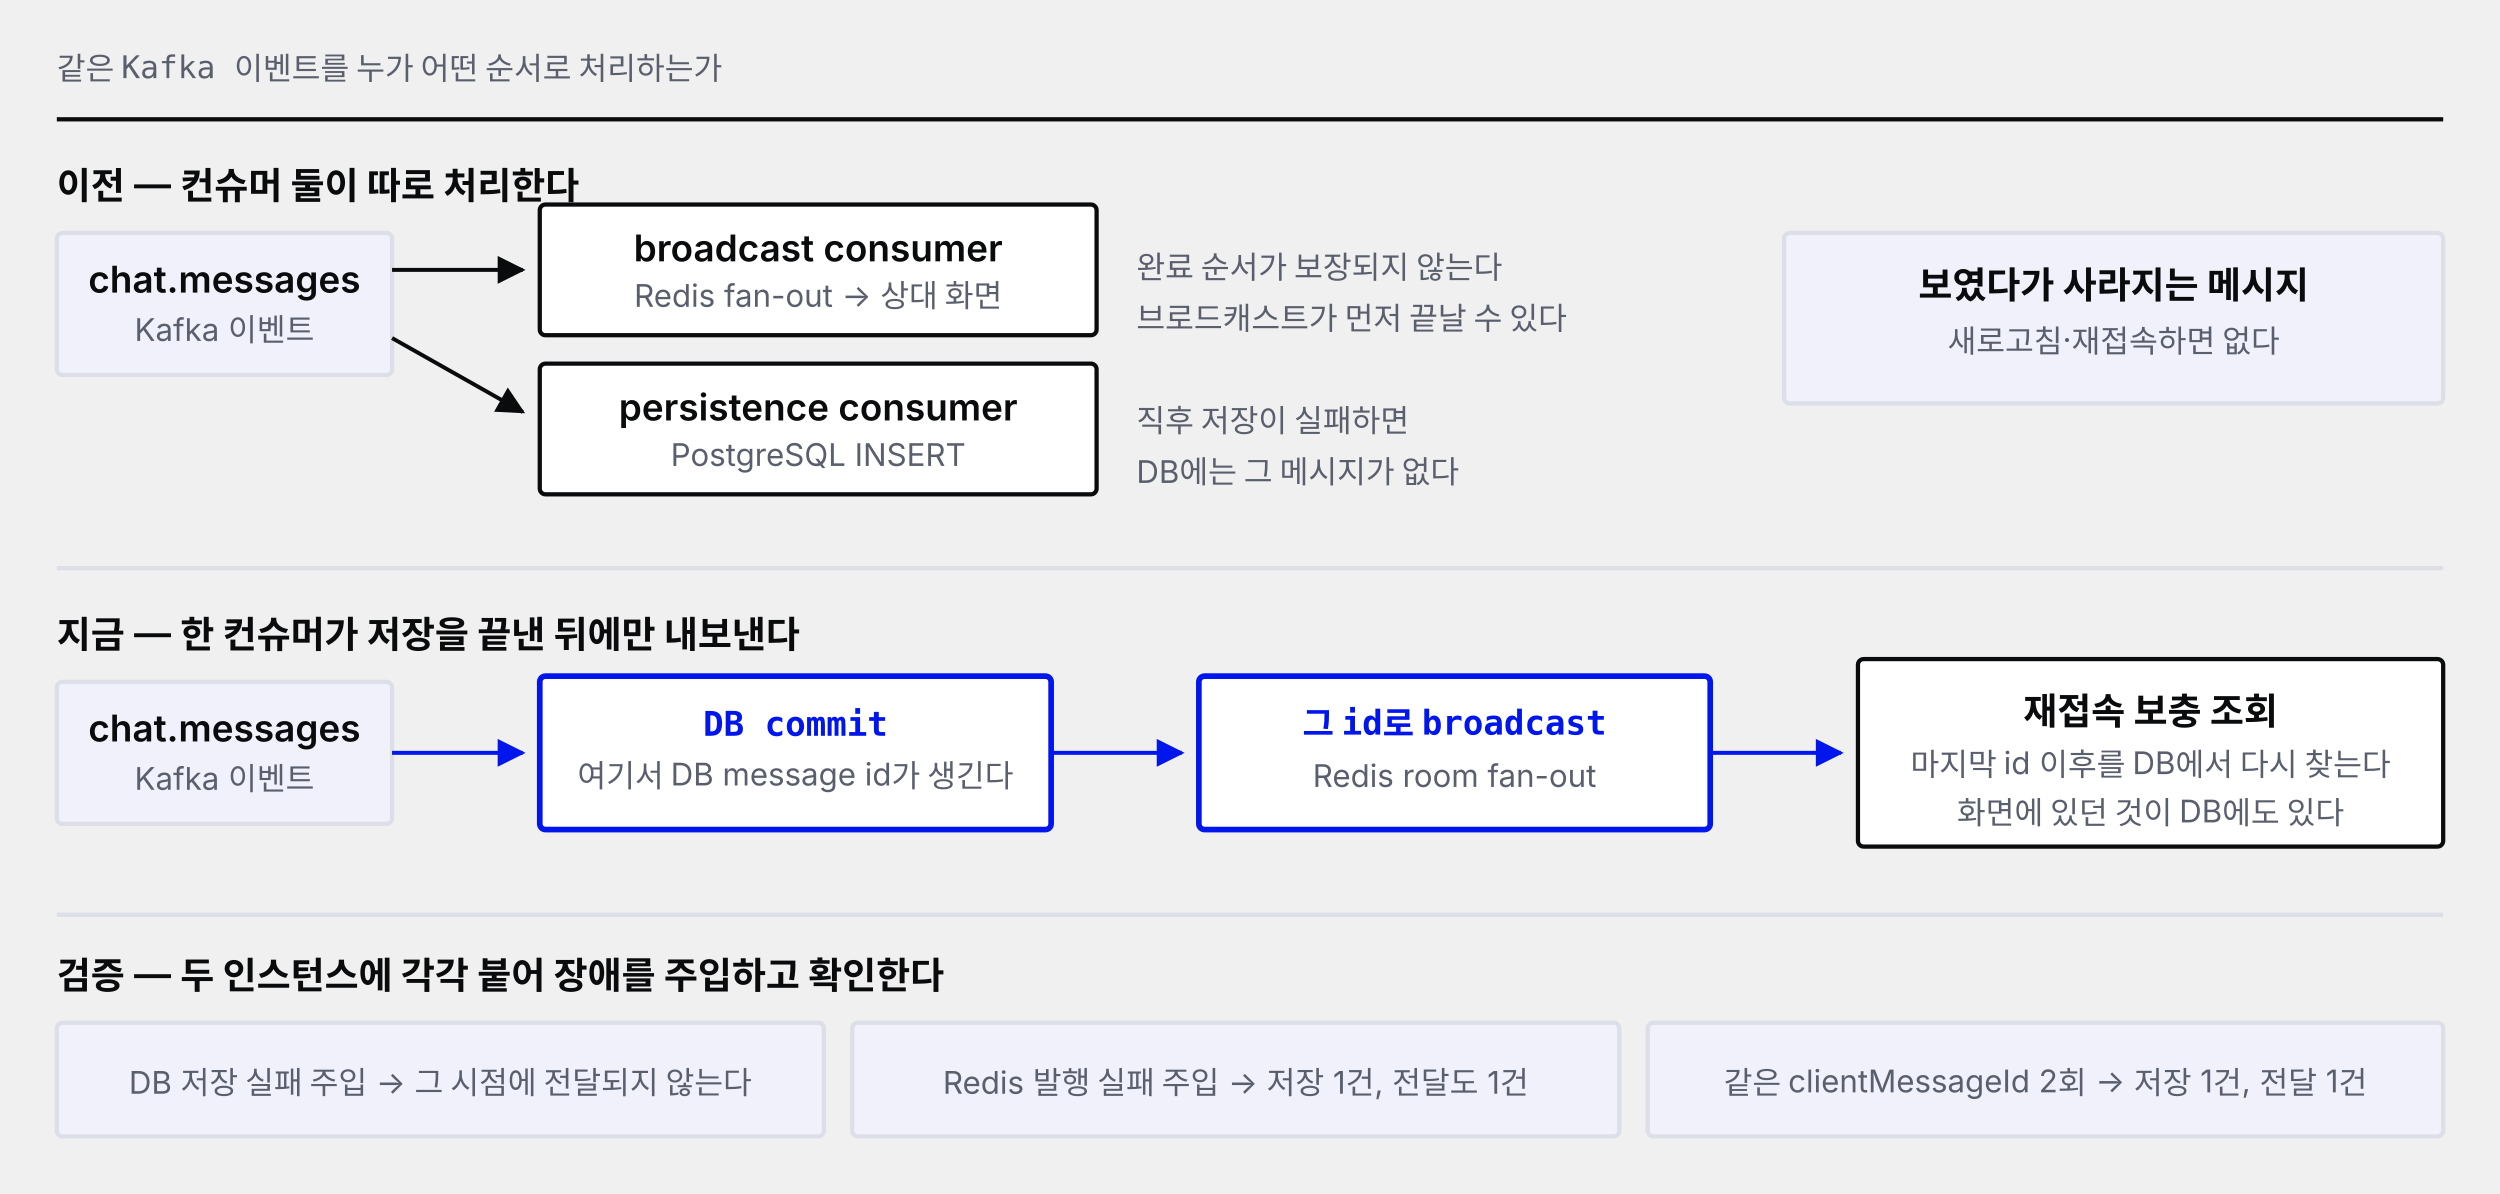
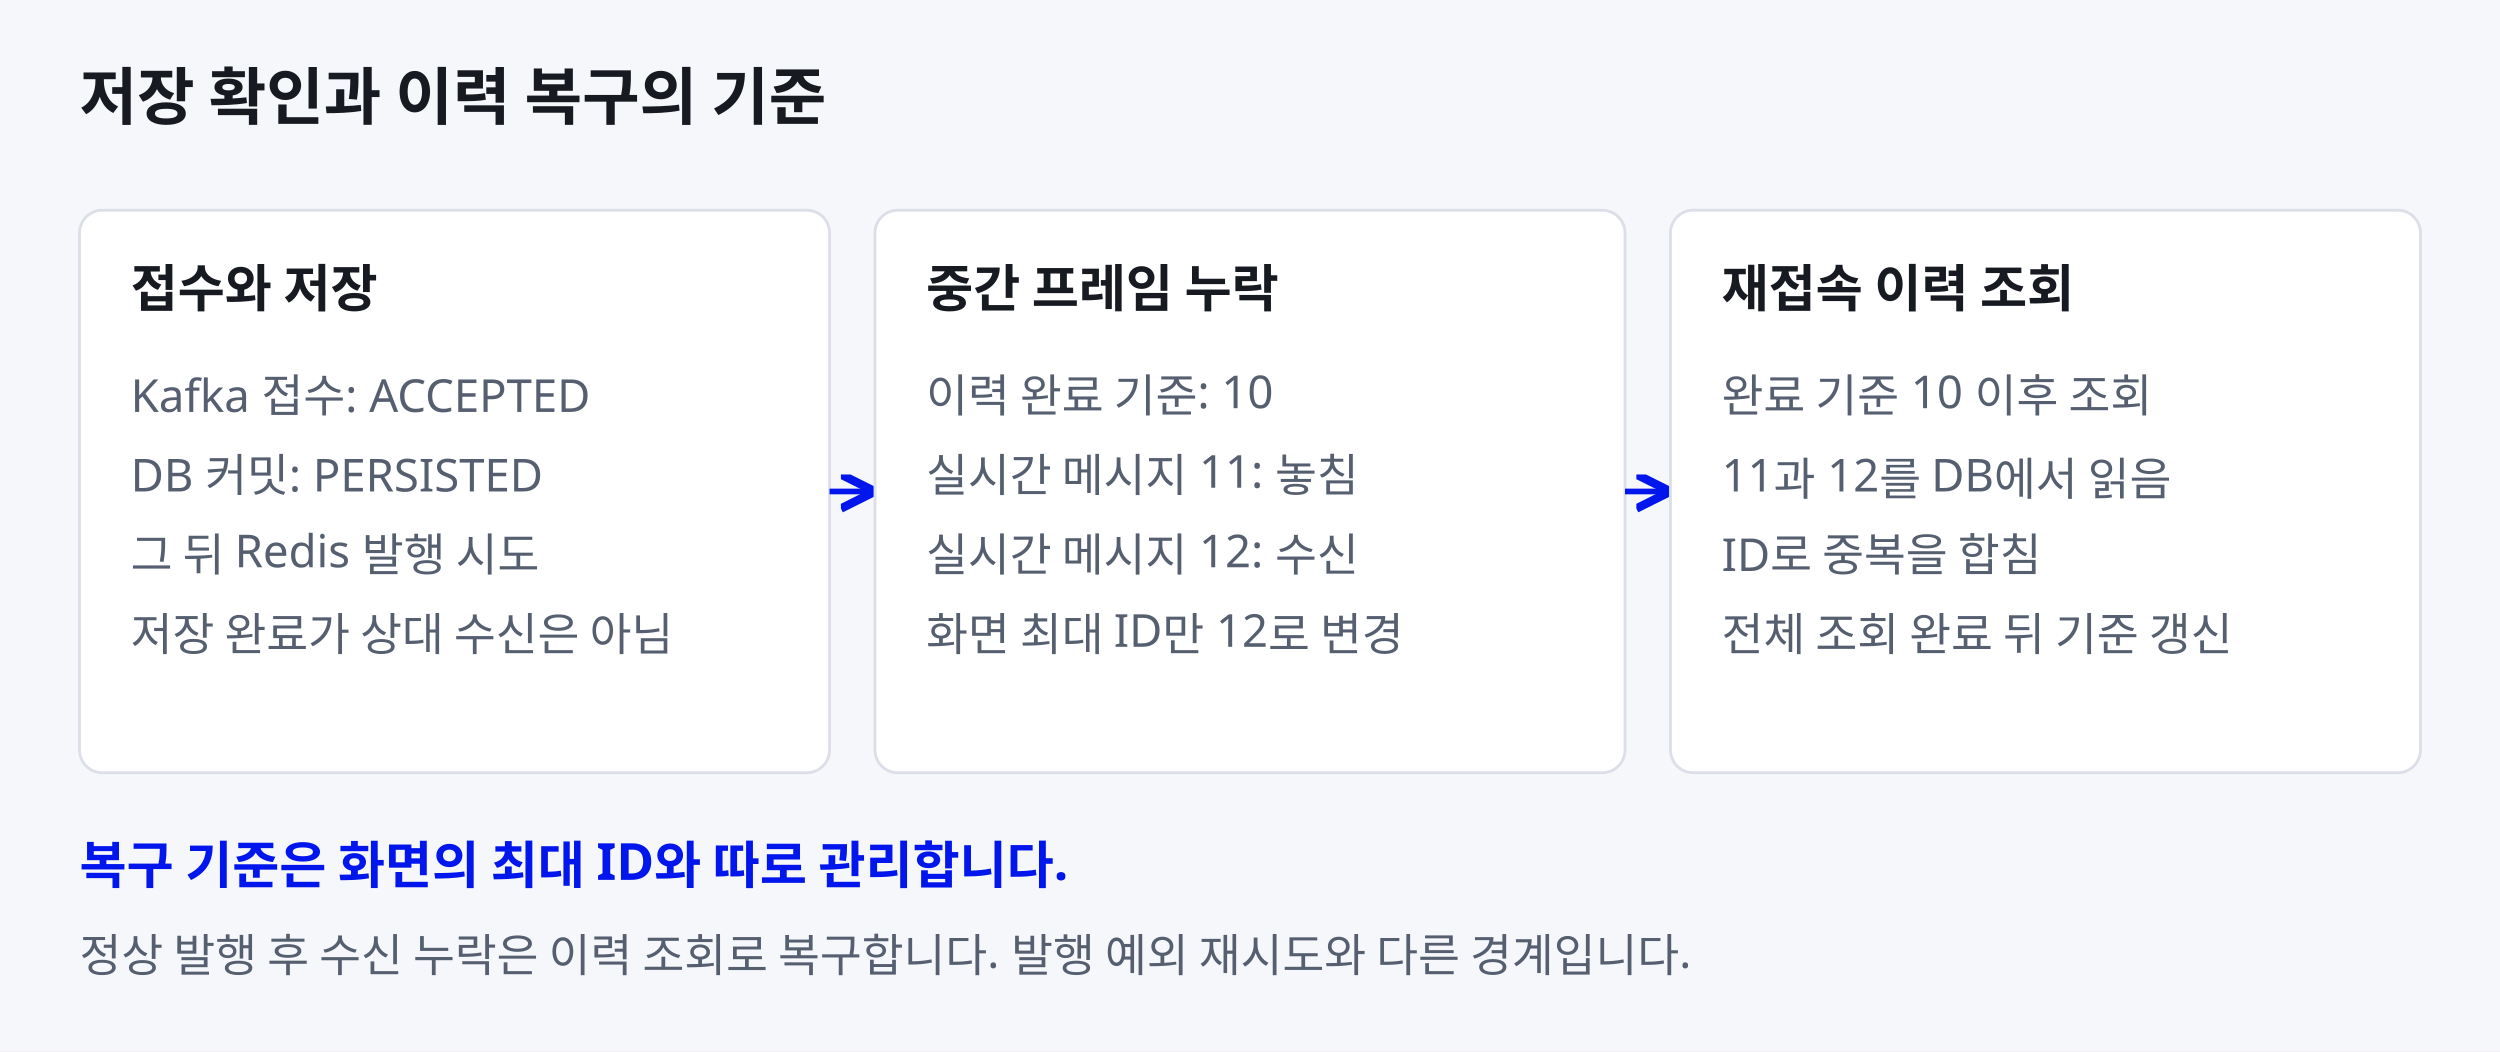
- <svg xmlns="http://www.w3.org/2000/svg" viewBox="0 0 880 420" role="img" aria-label="이전에는 브로드캐스트 컨슈머와 저장 컨슈머가 같은 Kafka 이벤트를 따로 처리해 저장보다 브로드캐스트가 먼저 끝날 수 있었고, 지금은 한 컨슈머가 DB 커밋을 마친 뒤 그 DB ID로 브로드캐스트해 재접속 보충 조회가 같은 메시지를 다시 찾을 수 있게 된 구조 비교도">
+ <svg xmlns="http://www.w3.org/2000/svg" width="880" height="370" viewBox="0 0 880 370" role="img" aria-labelledby="title desc">
+   <style>text{font-family:Pretendard,Apple SD Gothic Neo,Malgun Gothic,sans-serif;fill:#171a21}.title{font-size:22px;font-weight:650}.label{font-size:18px;font-weight:650}.body{font-size:16px;fill:#555f70}</style>
  <defs>
-     <marker id="ar" viewBox="0 0 10 10" refX="9" refY="5" markerWidth="7" markerHeight="7" orient="auto-start-reverse">
-       <path d="M0 0 L10 5 L0 10 z" fill="#0a0b0d" />
-     </marker>
-     <marker id="arb" viewBox="0 0 10 10" refX="9" refY="5" markerWidth="7" markerHeight="7" orient="auto-start-reverse">
-       <path d="M0 0 L10 5 L0 10 z" fill="#0016ec" />
+     <marker id="arrow" markerWidth="8" markerHeight="8" refX="6" refY="3" orient="auto">
+       <path d="M0 0L6 3L0 6" fill="none" stroke="#0016ec" stroke-width="1.5" />
    </marker>
  </defs>
-   <style>
-     .b{fill:#fff;stroke:#0a0b0d;stroke-width:1.5}
-     .b2{fill:#f0f1fa;stroke:#dcdee8;stroke-width:1.5}
-     .bc{fill:#fff;stroke:#0016ec;stroke-width:2}
-     .t{fill:#0a0b0d;font:600 13px Pretendard,-apple-system,sans-serif}
-     .s{fill:#5a5f6e;font:11px Pretendard,-apple-system,sans-serif}
-     .m{fill:#5a5f6e;font:11px ui-monospace,Menlo,monospace}
-     .a{fill:#0016ec;font:600 12px ui-monospace,Menlo,monospace}
-     .ln{stroke:#0a0b0d;stroke-width:1.4;fill:none}
-     .lnb{stroke:#0016ec;stroke-width:1.4;fill:none}
-   </style>
-   <text x="20" y="28" class="m">같은 Kafka 이벤트를 누가 어떤 순서로 처리하는가</text>
-   <line x1="20" y1="42" x2="860" y2="42" stroke="#0a0b0d" stroke-width="1.5" />
-   <text x="20" y="70" class="t">이전 — 컨슈머 둘이 따로 처리한다</text>
-   <rect x="20" y="82" width="118" height="50" rx="2" class="b2" />
-   <text x="79" y="103" text-anchor="middle" class="t">chat.messages</text>
-   <text x="79" y="120" text-anchor="middle" class="s">Kafka 이벤트</text>
-   <line x1="138" y1="95" x2="184" y2="95" class="ln" marker-end="url(#ar)" />
-   <line x1="138" y1="119" x2="184" y2="145" class="ln" marker-end="url(#ar)" />
-   <rect x="190" y="72" width="196" height="46" rx="2" class="b" />
-   <text x="288" y="92" text-anchor="middle" class="t">broadcast consumer</text>
-   <text x="288" y="108" text-anchor="middle" class="s">Redis fan-out → 상대 화면</text>
-   <rect x="190" y="128" width="196" height="46" rx="2" class="b" />
-   <text x="288" y="148" text-anchor="middle" class="t">persistence consumer</text>
-   <text x="288" y="164" text-anchor="middle" class="s">PostgreSQL INSERT</text>
-   <text x="400" y="98" class="s">완료 순서가 보장되지 않는다</text>
-   <text x="400" y="116" class="s">브로드캐스트가 먼저 끝날 수 있다</text>
-   <text x="400" y="152" class="s">직후 저장이 실패하면</text>
-   <text x="400" y="170" class="s">DB에는 그 메시지가 없다</text>
-   <rect x="628" y="82" width="232" height="60" rx="2" class="b2" />
-   <text x="744" y="105" text-anchor="middle" class="t">보였다가 사라지는 메시지</text>
-   <text x="744" y="124" text-anchor="middle" class="s">새로고침·재접속하면 없다</text>
-   <line x1="20" y1="200" x2="860" y2="200" stroke="#dcdee8" stroke-width="1.5" />
-   <text x="20" y="228" class="t">지금 — 한 컨슈머가 저장을 끝낸 뒤에만 내보낸다</text>
-   <rect x="20" y="240" width="118" height="50" rx="2" class="b2" />
-   <text x="79" y="261" text-anchor="middle" class="t">chat.messages</text>
-   <text x="79" y="278" text-anchor="middle" class="s">Kafka 이벤트</text>
-   <line x1="138" y1="265" x2="184" y2="265" class="lnb" marker-end="url(#arb)" />
-   <rect x="190" y="238" width="180" height="54" rx="2" class="bc" />
-   <text x="280" y="259" text-anchor="middle" class="a">DB commit</text>
-   <text x="280" y="277" text-anchor="middle" class="s">여기서 DB message id가 생긴다</text>
-   <line x1="370" y1="265" x2="416" y2="265" class="lnb" marker-end="url(#arb)" />
-   <rect x="422" y="238" width="180" height="54" rx="2" class="bc" />
-   <text x="512" y="259" text-anchor="middle" class="a">그 id로 broadcast</text>
-   <text x="512" y="277" text-anchor="middle" class="s">Redis room fan-out</text>
-   <line x1="602" y1="265" x2="648" y2="265" class="lnb" marker-end="url(#arb)" />
-   <rect x="654" y="232" width="206" height="66" rx="2" class="b" />
-   <text x="757" y="255" text-anchor="middle" class="t">재접속 보충 조회</text>
-   <text x="757" y="273" text-anchor="middle" class="s">마지막 id 이후를 DB에서 다시 찾는다</text>
-   <text x="757" y="290" text-anchor="middle" class="s">화면에 있던 것이 DB에도 있다</text>
-   <line x1="20" y1="322" x2="860" y2="322" stroke="#dcdee8" stroke-width="1.5" />
-   <text x="20" y="348" class="t">검증 — 두 인스턴스에 각각 붙어 장애를 주입하고 확인한다</text>
-   <rect x="20" y="360" width="270" height="40" rx="2" class="b2" />
-   <text x="155" y="385" text-anchor="middle" class="s">DB 저장 실패 주입 → 그 시점에 전달되지 않는다</text>
-   <rect x="300" y="360" width="270" height="40" rx="2" class="b2" />
-   <text x="435" y="385" text-anchor="middle" class="s">Redis 발행 실패 주입 → 저장 1건, 전달도 1건</text>
-   <rect x="580" y="360" width="280" height="40" rx="2" class="b2" />
-   <text x="720" y="385" text-anchor="middle" class="s">같은 clientMessageId 2회 → 저장 1건, 전달 1건</text>
+   <rect width="880" height="370" fill="#f6f7fa" />
+   <text x="28" y="42" class="title">저장 확인과 이력 복구의 기준</text>
+   <rect x="28" y="74" width="264" height="198" rx="8" fill="white" stroke="#dcdee8" />
+   <text x="46" y="108" class="label">접수와 저장</text>
+   <text x="46" y="145" dy="0" class="body">Kafka 접수: ACCEPTED</text>
+   <text x="46" y="145" dy="28" class="body">DB 커밋: PERSISTED</text>
+   <text x="46" y="145" dy="56" class="body">그 뒤 Redis 발행 시도</text>
+   <text x="46" y="145" dy="84" class="body">저장 완료가 상대 수신은 아님</text>
+   <path d="M292 173 H308" stroke="#0016ec" stroke-width="2" marker-end="url(#arrow)" />
+   <rect x="308" y="74" width="264" height="198" rx="8" fill="white" stroke="#dcdee8" />
+   <text x="326" y="108" class="label">중간 프레임 누락</text>
+   <text x="326" y="145" dy="0" class="body">이력 완료 기준: 10</text>
+   <text x="326" y="145" dy="28" class="body">실시간 메시지 11: 놓침</text>
+   <text x="326" y="145" dy="56" class="body">실시간 메시지 12: 수신</text>
+   <text x="326" y="145" dy="84" class="body">화면 최대 ID만 12로 변경</text>
+   <path d="M572 173 H588" stroke="#0016ec" stroke-width="2" marker-end="url(#arrow)" />
+   <rect x="588" y="74" width="264" height="198" rx="8" fill="white" stroke="#dcdee8" />
+   <text x="606" y="108" class="label">재접속 이력 조회</text>
+   <text x="606" y="145" dy="0" class="body">완료 기준 10 이후 조회</text>
+   <text x="606" y="145" dy="28" class="body">11과 12를 DB에서 읽음</text>
+   <text x="606" y="145" dy="56" class="body">ID로 중복을 합침</text>
+   <text x="606" y="145" dy="84" class="body">전체 조회 완료 뒤 기준 갱신</text>
+   <text x="28" y="311" class="label" style="fill:#0016ec">복구 기준은 화면의 최대 ID와 따로 관리합니다.</text>
+   <text x="28" y="342" class="body">정상 발행 후 수신 누락은 이력 조회로 복구합니다. 발행 예외 재시도와 다른 경계입니다.</text>
</svg>
